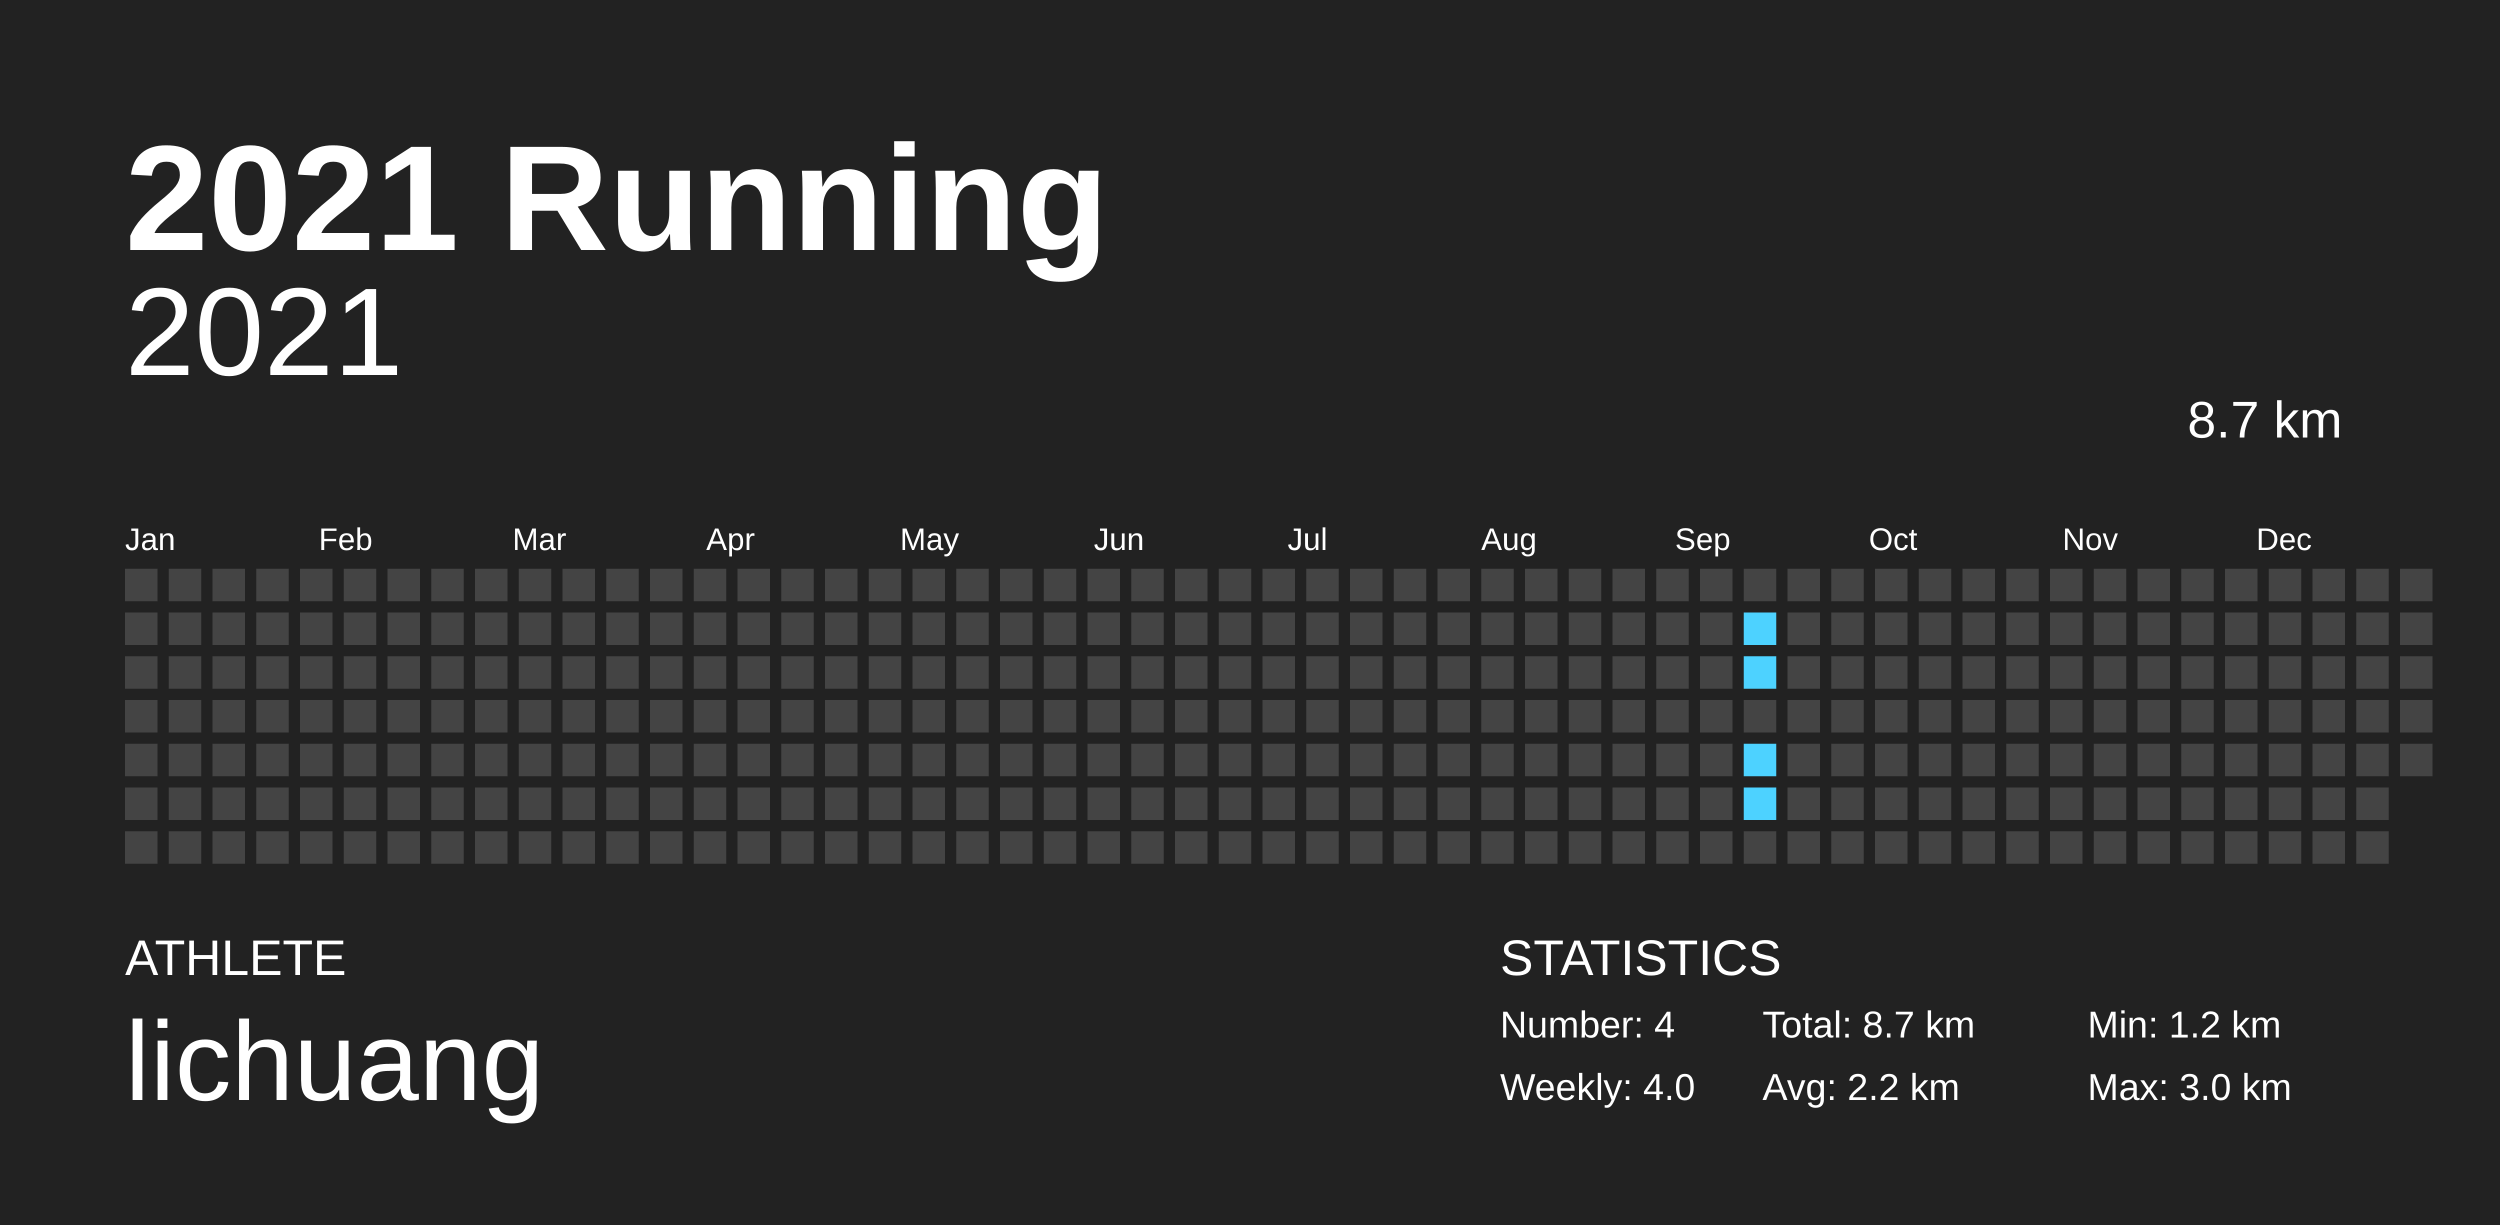
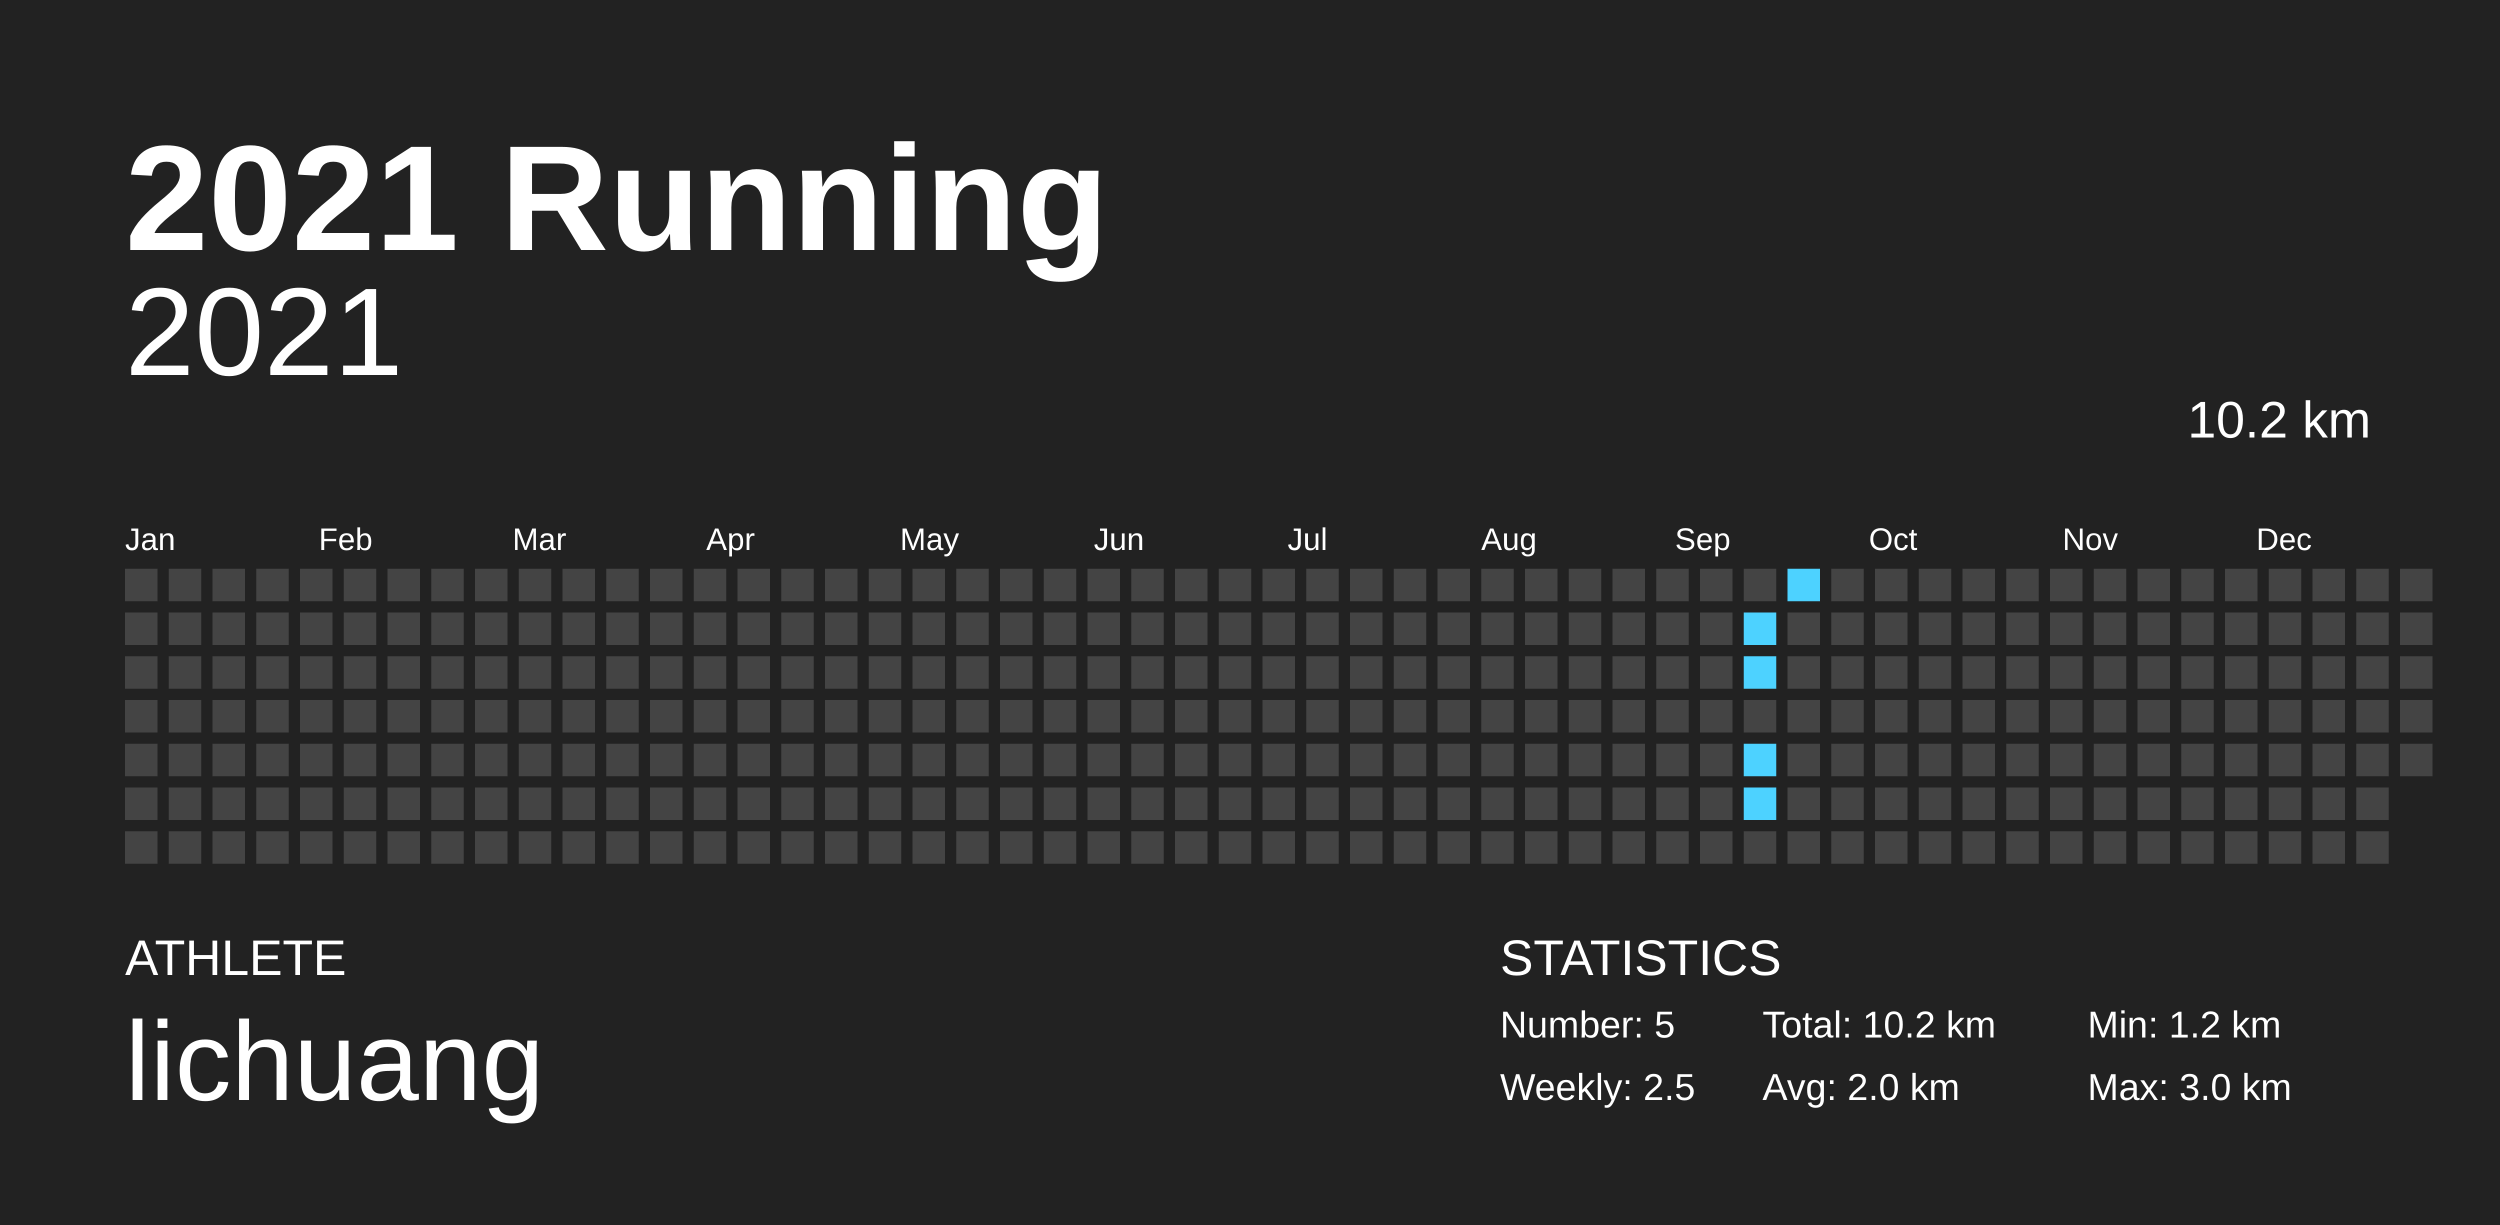
<svg xmlns="http://www.w3.org/2000/svg" baseProfile="full" height="98mm" version="1.1" viewBox="0,0,200,98" width="200mm">
  <defs />
  <rect fill="#222222" height="98" width="200" x="0" y="0" />
  <text fill="#FFFFFF" style="font-size:12px; font-family:Arial; font-weight:bold;" x="10" y="20">2021 Running</text>
  <text fill="#FFFFFF" style="font-size:4px; font-family:Arial" x="10" y="78">ATHLETE</text>
  <text fill="#FFFFFF" style="font-size:9px; font-family:Arial" x="10" y="88">lichuang</text>
  <text fill="#FFFFFF" style="font-size:4px; font-family:Arial" x="120" y="78">STATISTICS</text>
-   <text fill="#FFFFFF" style="font-size:3px; font-family:Arial" x="120" y="83">Number: 4</text>
-   <text fill="#FFFFFF" style="font-size:3px; font-family:Arial" x="120" y="88">Weekly: 4.0</text>
-   <text fill="#FFFFFF" style="font-size:3px; font-family:Arial" x="141" y="83">Total: 8.7 km</text>
-   <text fill="#FFFFFF" style="font-size:3px; font-family:Arial" x="141" y="88">Avg: 2.2 km</text>
+   <text fill="#FFFFFF" style="font-size:3px; font-family:Arial" x="120" y="83">Number: 5</text>
+   <text fill="#FFFFFF" style="font-size:3px; font-family:Arial" x="120" y="88">Weekly: 2.5</text>
+   <text fill="#FFFFFF" style="font-size:3px; font-family:Arial" x="141" y="83">Total: 10.2 km</text>
+   <text fill="#FFFFFF" style="font-size:3px; font-family:Arial" x="141" y="88">Avg: 2.0 km</text>
  <text fill="#FFFFFF" style="font-size:3px; font-family:Arial" x="167" y="83">Min: 1.2 km</text>
  <text fill="#FFFFFF" style="font-size:3px; font-family:Arial" x="167" y="88">Max: 3.0 km</text>
  <text alignment-baseline="hanging" fill="#FFFFFF" style="font-size:10.0px; font-family:Arial;" x="10" y="30">2021</text>
-   <text alignment-baseline="hanging" fill="#FFFFFF" style="font-size:4.125px; font-family:Arial;" x="175" y="35">8.7 km</text>
+   <text alignment-baseline="hanging" fill="#FFFFFF" style="font-size:4.125px; font-family:Arial;" x="175" y="35">10.2 km</text>
  <text fill="#FFFFFF" style="font-size:2.5px; font-family:Arial" x="10.0" y="44">Jan</text>
  <text fill="#FFFFFF" style="font-size:2.5px; font-family:Arial" x="25.5" y="44">Feb</text>
  <text fill="#FFFFFF" style="font-size:2.5px; font-family:Arial" x="41.0" y="44">Mar</text>
  <text fill="#FFFFFF" style="font-size:2.5px; font-family:Arial" x="56.5" y="44">Apr</text>
  <text fill="#FFFFFF" style="font-size:2.5px; font-family:Arial" x="72.0" y="44">May</text>
  <text fill="#FFFFFF" style="font-size:2.5px; font-family:Arial" x="87.5" y="44">Jun</text>
  <text fill="#FFFFFF" style="font-size:2.5px; font-family:Arial" x="103.0" y="44">Jul</text>
  <text fill="#FFFFFF" style="font-size:2.5px; font-family:Arial" x="118.5" y="44">Aug</text>
  <text fill="#FFFFFF" style="font-size:2.5px; font-family:Arial" x="134.0" y="44">Sep</text>
  <text fill="#FFFFFF" style="font-size:2.5px; font-family:Arial" x="149.5" y="44">Oct</text>
  <text fill="#FFFFFF" style="font-size:2.5px; font-family:Arial" x="165.0" y="44">Nov</text>
  <text fill="#FFFFFF" style="font-size:2.5px; font-family:Arial" x="180.5" y="44">Dec</text>
  <rect fill="#444444" height="2.6" width="2.6" x="10.0" y="45.5" />
  <rect fill="#444444" height="2.6" width="2.6" x="10.0" y="49.0" />
  <rect fill="#444444" height="2.6" width="2.6" x="10.0" y="52.5" />
  <rect fill="#444444" height="2.6" width="2.6" x="10.0" y="56.0" />
  <rect fill="#444444" height="2.6" width="2.6" x="10.0" y="59.5" />
  <rect fill="#444444" height="2.6" width="2.6" x="10.0" y="63.0" />
  <rect fill="#444444" height="2.6" width="2.6" x="10.0" y="66.5" />
  <rect fill="#444444" height="2.6" width="2.6" x="13.5" y="45.5" />
  <rect fill="#444444" height="2.6" width="2.6" x="13.5" y="49.0" />
  <rect fill="#444444" height="2.6" width="2.6" x="13.5" y="52.5" />
  <rect fill="#444444" height="2.6" width="2.6" x="13.5" y="56.0" />
  <rect fill="#444444" height="2.6" width="2.6" x="13.5" y="59.5" />
  <rect fill="#444444" height="2.6" width="2.6" x="13.5" y="63.0" />
  <rect fill="#444444" height="2.6" width="2.6" x="13.5" y="66.5" />
  <rect fill="#444444" height="2.6" width="2.6" x="17.0" y="45.5" />
  <rect fill="#444444" height="2.6" width="2.6" x="17.0" y="49.0" />
  <rect fill="#444444" height="2.6" width="2.6" x="17.0" y="52.5" />
  <rect fill="#444444" height="2.6" width="2.6" x="17.0" y="56.0" />
  <rect fill="#444444" height="2.6" width="2.6" x="17.0" y="59.5" />
  <rect fill="#444444" height="2.6" width="2.6" x="17.0" y="63.0" />
  <rect fill="#444444" height="2.6" width="2.6" x="17.0" y="66.5" />
  <rect fill="#444444" height="2.6" width="2.6" x="20.5" y="45.5" />
  <rect fill="#444444" height="2.6" width="2.6" x="20.5" y="49.0" />
  <rect fill="#444444" height="2.6" width="2.6" x="20.5" y="52.5" />
  <rect fill="#444444" height="2.6" width="2.6" x="20.5" y="56.0" />
  <rect fill="#444444" height="2.6" width="2.6" x="20.5" y="59.5" />
  <rect fill="#444444" height="2.6" width="2.6" x="20.5" y="63.0" />
  <rect fill="#444444" height="2.6" width="2.6" x="20.5" y="66.5" />
  <rect fill="#444444" height="2.6" width="2.6" x="24.0" y="45.5" />
  <rect fill="#444444" height="2.6" width="2.6" x="24.0" y="49.0" />
  <rect fill="#444444" height="2.6" width="2.6" x="24.0" y="52.5" />
  <rect fill="#444444" height="2.6" width="2.6" x="24.0" y="56.0" />
  <rect fill="#444444" height="2.6" width="2.6" x="24.0" y="59.5" />
  <rect fill="#444444" height="2.6" width="2.6" x="24.0" y="63.0" />
  <rect fill="#444444" height="2.6" width="2.6" x="24.0" y="66.5" />
  <rect fill="#444444" height="2.6" width="2.6" x="27.5" y="45.5" />
  <rect fill="#444444" height="2.6" width="2.6" x="27.5" y="49.0" />
  <rect fill="#444444" height="2.6" width="2.6" x="27.5" y="52.5" />
  <rect fill="#444444" height="2.6" width="2.6" x="27.5" y="56.0" />
  <rect fill="#444444" height="2.6" width="2.6" x="27.5" y="59.5" />
  <rect fill="#444444" height="2.6" width="2.6" x="27.5" y="63.0" />
  <rect fill="#444444" height="2.6" width="2.6" x="27.5" y="66.5" />
  <rect fill="#444444" height="2.6" width="2.6" x="31.0" y="45.5" />
  <rect fill="#444444" height="2.6" width="2.6" x="31.0" y="49.0" />
  <rect fill="#444444" height="2.6" width="2.6" x="31.0" y="52.5" />
  <rect fill="#444444" height="2.6" width="2.6" x="31.0" y="56.0" />
  <rect fill="#444444" height="2.6" width="2.6" x="31.0" y="59.5" />
  <rect fill="#444444" height="2.6" width="2.6" x="31.0" y="63.0" />
  <rect fill="#444444" height="2.6" width="2.6" x="31.0" y="66.5" />
  <rect fill="#444444" height="2.6" width="2.6" x="34.5" y="45.5" />
  <rect fill="#444444" height="2.6" width="2.6" x="34.5" y="49.0" />
  <rect fill="#444444" height="2.6" width="2.6" x="34.5" y="52.5" />
  <rect fill="#444444" height="2.6" width="2.6" x="34.5" y="56.0" />
  <rect fill="#444444" height="2.6" width="2.6" x="34.5" y="59.5" />
  <rect fill="#444444" height="2.6" width="2.6" x="34.5" y="63.0" />
  <rect fill="#444444" height="2.6" width="2.6" x="34.5" y="66.5" />
  <rect fill="#444444" height="2.6" width="2.6" x="38.0" y="45.5" />
  <rect fill="#444444" height="2.6" width="2.6" x="38.0" y="49.0" />
  <rect fill="#444444" height="2.6" width="2.6" x="38.0" y="52.5" />
  <rect fill="#444444" height="2.6" width="2.6" x="38.0" y="56.0" />
  <rect fill="#444444" height="2.6" width="2.6" x="38.0" y="59.5" />
  <rect fill="#444444" height="2.6" width="2.6" x="38.0" y="63.0" />
  <rect fill="#444444" height="2.6" width="2.6" x="38.0" y="66.5" />
  <rect fill="#444444" height="2.6" width="2.6" x="41.5" y="45.5" />
  <rect fill="#444444" height="2.6" width="2.6" x="41.5" y="49.0" />
  <rect fill="#444444" height="2.6" width="2.6" x="41.5" y="52.5" />
  <rect fill="#444444" height="2.6" width="2.6" x="41.5" y="56.0" />
  <rect fill="#444444" height="2.6" width="2.6" x="41.5" y="59.5" />
  <rect fill="#444444" height="2.6" width="2.6" x="41.5" y="63.0" />
  <rect fill="#444444" height="2.6" width="2.6" x="41.5" y="66.5" />
  <rect fill="#444444" height="2.6" width="2.6" x="45.0" y="45.5" />
  <rect fill="#444444" height="2.6" width="2.6" x="45.0" y="49.0" />
  <rect fill="#444444" height="2.6" width="2.6" x="45.0" y="52.5" />
  <rect fill="#444444" height="2.6" width="2.6" x="45.0" y="56.0" />
  <rect fill="#444444" height="2.6" width="2.6" x="45.0" y="59.5" />
  <rect fill="#444444" height="2.6" width="2.6" x="45.0" y="63.0" />
  <rect fill="#444444" height="2.6" width="2.6" x="45.0" y="66.5" />
  <rect fill="#444444" height="2.6" width="2.6" x="48.5" y="45.5" />
  <rect fill="#444444" height="2.6" width="2.6" x="48.5" y="49.0" />
  <rect fill="#444444" height="2.6" width="2.6" x="48.5" y="52.5" />
  <rect fill="#444444" height="2.6" width="2.6" x="48.5" y="56.0" />
  <rect fill="#444444" height="2.6" width="2.6" x="48.5" y="59.5" />
  <rect fill="#444444" height="2.6" width="2.6" x="48.5" y="63.0" />
  <rect fill="#444444" height="2.6" width="2.6" x="48.5" y="66.5" />
  <rect fill="#444444" height="2.6" width="2.6" x="52.0" y="45.5" />
  <rect fill="#444444" height="2.6" width="2.6" x="52.0" y="49.0" />
  <rect fill="#444444" height="2.6" width="2.6" x="52.0" y="52.5" />
  <rect fill="#444444" height="2.6" width="2.6" x="52.0" y="56.0" />
  <rect fill="#444444" height="2.6" width="2.6" x="52.0" y="59.5" />
  <rect fill="#444444" height="2.6" width="2.6" x="52.0" y="63.0" />
  <rect fill="#444444" height="2.6" width="2.6" x="52.0" y="66.5" />
  <rect fill="#444444" height="2.6" width="2.6" x="55.5" y="45.5" />
  <rect fill="#444444" height="2.6" width="2.6" x="55.5" y="49.0" />
  <rect fill="#444444" height="2.6" width="2.6" x="55.5" y="52.5" />
  <rect fill="#444444" height="2.6" width="2.6" x="55.5" y="56.0" />
  <rect fill="#444444" height="2.6" width="2.6" x="55.5" y="59.5" />
  <rect fill="#444444" height="2.6" width="2.6" x="55.5" y="63.0" />
  <rect fill="#444444" height="2.6" width="2.6" x="55.5" y="66.5" />
  <rect fill="#444444" height="2.6" width="2.6" x="59.0" y="45.5" />
  <rect fill="#444444" height="2.6" width="2.6" x="59.0" y="49.0" />
  <rect fill="#444444" height="2.6" width="2.6" x="59.0" y="52.5" />
  <rect fill="#444444" height="2.6" width="2.6" x="59.0" y="56.0" />
  <rect fill="#444444" height="2.6" width="2.6" x="59.0" y="59.5" />
  <rect fill="#444444" height="2.6" width="2.6" x="59.0" y="63.0" />
  <rect fill="#444444" height="2.6" width="2.6" x="59.0" y="66.5" />
  <rect fill="#444444" height="2.6" width="2.6" x="62.5" y="45.5" />
  <rect fill="#444444" height="2.6" width="2.6" x="62.5" y="49.0" />
  <rect fill="#444444" height="2.6" width="2.6" x="62.5" y="52.5" />
  <rect fill="#444444" height="2.6" width="2.6" x="62.5" y="56.0" />
  <rect fill="#444444" height="2.6" width="2.6" x="62.5" y="59.5" />
  <rect fill="#444444" height="2.6" width="2.6" x="62.5" y="63.0" />
  <rect fill="#444444" height="2.6" width="2.6" x="62.5" y="66.5" />
  <rect fill="#444444" height="2.6" width="2.6" x="66.0" y="45.5" />
  <rect fill="#444444" height="2.6" width="2.6" x="66.0" y="49.0" />
  <rect fill="#444444" height="2.6" width="2.6" x="66.0" y="52.5" />
  <rect fill="#444444" height="2.6" width="2.6" x="66.0" y="56.0" />
  <rect fill="#444444" height="2.6" width="2.6" x="66.0" y="59.5" />
  <rect fill="#444444" height="2.6" width="2.6" x="66.0" y="63.0" />
  <rect fill="#444444" height="2.6" width="2.6" x="66.0" y="66.5" />
  <rect fill="#444444" height="2.6" width="2.6" x="69.5" y="45.5" />
  <rect fill="#444444" height="2.6" width="2.6" x="69.5" y="49.0" />
  <rect fill="#444444" height="2.6" width="2.6" x="69.5" y="52.5" />
  <rect fill="#444444" height="2.6" width="2.6" x="69.5" y="56.0" />
  <rect fill="#444444" height="2.6" width="2.6" x="69.5" y="59.5" />
  <rect fill="#444444" height="2.6" width="2.6" x="69.5" y="63.0" />
  <rect fill="#444444" height="2.6" width="2.6" x="69.5" y="66.5" />
  <rect fill="#444444" height="2.6" width="2.6" x="73.0" y="45.5" />
  <rect fill="#444444" height="2.6" width="2.6" x="73.0" y="49.0" />
  <rect fill="#444444" height="2.6" width="2.6" x="73.0" y="52.5" />
  <rect fill="#444444" height="2.6" width="2.6" x="73.0" y="56.0" />
  <rect fill="#444444" height="2.6" width="2.6" x="73.0" y="59.5" />
  <rect fill="#444444" height="2.6" width="2.6" x="73.0" y="63.0" />
  <rect fill="#444444" height="2.6" width="2.6" x="73.0" y="66.5" />
  <rect fill="#444444" height="2.6" width="2.6" x="76.5" y="45.5" />
  <rect fill="#444444" height="2.6" width="2.6" x="76.5" y="49.0" />
  <rect fill="#444444" height="2.6" width="2.6" x="76.5" y="52.5" />
  <rect fill="#444444" height="2.6" width="2.6" x="76.5" y="56.0" />
  <rect fill="#444444" height="2.6" width="2.6" x="76.5" y="59.5" />
  <rect fill="#444444" height="2.6" width="2.6" x="76.5" y="63.0" />
  <rect fill="#444444" height="2.6" width="2.6" x="76.5" y="66.5" />
  <rect fill="#444444" height="2.6" width="2.6" x="80.0" y="45.5" />
  <rect fill="#444444" height="2.6" width="2.6" x="80.0" y="49.0" />
  <rect fill="#444444" height="2.6" width="2.6" x="80.0" y="52.5" />
  <rect fill="#444444" height="2.6" width="2.6" x="80.0" y="56.0" />
  <rect fill="#444444" height="2.6" width="2.6" x="80.0" y="59.5" />
  <rect fill="#444444" height="2.6" width="2.6" x="80.0" y="63.0" />
  <rect fill="#444444" height="2.6" width="2.6" x="80.0" y="66.5" />
  <rect fill="#444444" height="2.6" width="2.6" x="83.5" y="45.5" />
  <rect fill="#444444" height="2.6" width="2.6" x="83.5" y="49.0" />
  <rect fill="#444444" height="2.6" width="2.6" x="83.5" y="52.5" />
  <rect fill="#444444" height="2.6" width="2.6" x="83.5" y="56.0" />
  <rect fill="#444444" height="2.6" width="2.6" x="83.5" y="59.5" />
  <rect fill="#444444" height="2.6" width="2.6" x="83.5" y="63.0" />
  <rect fill="#444444" height="2.6" width="2.6" x="83.5" y="66.5" />
  <rect fill="#444444" height="2.6" width="2.6" x="87.0" y="45.5" />
  <rect fill="#444444" height="2.6" width="2.6" x="87.0" y="49.0" />
  <rect fill="#444444" height="2.6" width="2.6" x="87.0" y="52.5" />
  <rect fill="#444444" height="2.6" width="2.6" x="87.0" y="56.0" />
  <rect fill="#444444" height="2.6" width="2.6" x="87.0" y="59.5" />
  <rect fill="#444444" height="2.6" width="2.6" x="87.0" y="63.0" />
  <rect fill="#444444" height="2.6" width="2.6" x="87.0" y="66.5" />
  <rect fill="#444444" height="2.6" width="2.6" x="90.5" y="45.5" />
  <rect fill="#444444" height="2.6" width="2.6" x="90.5" y="49.0" />
  <rect fill="#444444" height="2.6" width="2.6" x="90.5" y="52.5" />
  <rect fill="#444444" height="2.6" width="2.6" x="90.5" y="56.0" />
  <rect fill="#444444" height="2.6" width="2.6" x="90.5" y="59.5" />
  <rect fill="#444444" height="2.6" width="2.6" x="90.5" y="63.0" />
  <rect fill="#444444" height="2.6" width="2.6" x="90.5" y="66.5" />
  <rect fill="#444444" height="2.6" width="2.6" x="94.0" y="45.5" />
  <rect fill="#444444" height="2.6" width="2.6" x="94.0" y="49.0" />
  <rect fill="#444444" height="2.6" width="2.6" x="94.0" y="52.5" />
  <rect fill="#444444" height="2.6" width="2.6" x="94.0" y="56.0" />
  <rect fill="#444444" height="2.6" width="2.6" x="94.0" y="59.5" />
  <rect fill="#444444" height="2.6" width="2.6" x="94.0" y="63.0" />
  <rect fill="#444444" height="2.6" width="2.6" x="94.0" y="66.5" />
  <rect fill="#444444" height="2.6" width="2.6" x="97.5" y="45.5" />
  <rect fill="#444444" height="2.6" width="2.6" x="97.5" y="49.0" />
  <rect fill="#444444" height="2.6" width="2.6" x="97.5" y="52.5" />
  <rect fill="#444444" height="2.6" width="2.6" x="97.5" y="56.0" />
  <rect fill="#444444" height="2.6" width="2.6" x="97.5" y="59.5" />
  <rect fill="#444444" height="2.6" width="2.6" x="97.5" y="63.0" />
  <rect fill="#444444" height="2.6" width="2.6" x="97.5" y="66.5" />
  <rect fill="#444444" height="2.6" width="2.6" x="101.0" y="45.5" />
  <rect fill="#444444" height="2.6" width="2.6" x="101.0" y="49.0" />
  <rect fill="#444444" height="2.6" width="2.6" x="101.0" y="52.5" />
  <rect fill="#444444" height="2.6" width="2.6" x="101.0" y="56.0" />
  <rect fill="#444444" height="2.6" width="2.6" x="101.0" y="59.5" />
  <rect fill="#444444" height="2.6" width="2.6" x="101.0" y="63.0" />
  <rect fill="#444444" height="2.6" width="2.6" x="101.0" y="66.5" />
  <rect fill="#444444" height="2.6" width="2.6" x="104.5" y="45.5" />
  <rect fill="#444444" height="2.6" width="2.6" x="104.5" y="49.0" />
  <rect fill="#444444" height="2.6" width="2.6" x="104.5" y="52.5" />
  <rect fill="#444444" height="2.6" width="2.6" x="104.5" y="56.0" />
  <rect fill="#444444" height="2.6" width="2.6" x="104.5" y="59.5" />
  <rect fill="#444444" height="2.6" width="2.6" x="104.5" y="63.0" />
  <rect fill="#444444" height="2.6" width="2.6" x="104.5" y="66.5" />
  <rect fill="#444444" height="2.6" width="2.6" x="108.0" y="45.5" />
  <rect fill="#444444" height="2.6" width="2.6" x="108.0" y="49.0" />
  <rect fill="#444444" height="2.6" width="2.6" x="108.0" y="52.5" />
  <rect fill="#444444" height="2.6" width="2.6" x="108.0" y="56.0" />
  <rect fill="#444444" height="2.6" width="2.6" x="108.0" y="59.5" />
  <rect fill="#444444" height="2.6" width="2.6" x="108.0" y="63.0" />
  <rect fill="#444444" height="2.6" width="2.6" x="108.0" y="66.5" />
  <rect fill="#444444" height="2.6" width="2.6" x="111.5" y="45.5" />
  <rect fill="#444444" height="2.6" width="2.6" x="111.5" y="49.0" />
  <rect fill="#444444" height="2.6" width="2.6" x="111.5" y="52.5" />
  <rect fill="#444444" height="2.6" width="2.6" x="111.5" y="56.0" />
  <rect fill="#444444" height="2.6" width="2.6" x="111.5" y="59.5" />
  <rect fill="#444444" height="2.6" width="2.6" x="111.5" y="63.0" />
  <rect fill="#444444" height="2.6" width="2.6" x="111.5" y="66.5" />
  <rect fill="#444444" height="2.6" width="2.6" x="115.0" y="45.5" />
  <rect fill="#444444" height="2.6" width="2.6" x="115.0" y="49.0" />
  <rect fill="#444444" height="2.6" width="2.6" x="115.0" y="52.5" />
  <rect fill="#444444" height="2.6" width="2.6" x="115.0" y="56.0" />
  <rect fill="#444444" height="2.6" width="2.6" x="115.0" y="59.5" />
  <rect fill="#444444" height="2.6" width="2.6" x="115.0" y="63.0" />
  <rect fill="#444444" height="2.6" width="2.6" x="115.0" y="66.5" />
  <rect fill="#444444" height="2.6" width="2.6" x="118.5" y="45.5" />
  <rect fill="#444444" height="2.6" width="2.6" x="118.5" y="49.0" />
  <rect fill="#444444" height="2.6" width="2.6" x="118.5" y="52.5" />
  <rect fill="#444444" height="2.6" width="2.6" x="118.5" y="56.0" />
  <rect fill="#444444" height="2.6" width="2.6" x="118.5" y="59.5" />
  <rect fill="#444444" height="2.6" width="2.6" x="118.5" y="63.0" />
  <rect fill="#444444" height="2.6" width="2.6" x="118.5" y="66.5" />
  <rect fill="#444444" height="2.6" width="2.6" x="122.0" y="45.5" />
  <rect fill="#444444" height="2.6" width="2.6" x="122.0" y="49.0" />
  <rect fill="#444444" height="2.6" width="2.6" x="122.0" y="52.5" />
  <rect fill="#444444" height="2.6" width="2.6" x="122.0" y="56.0" />
  <rect fill="#444444" height="2.6" width="2.6" x="122.0" y="59.5" />
  <rect fill="#444444" height="2.6" width="2.6" x="122.0" y="63.0" />
  <rect fill="#444444" height="2.6" width="2.6" x="122.0" y="66.5" />
  <rect fill="#444444" height="2.6" width="2.6" x="125.5" y="45.5" />
  <rect fill="#444444" height="2.6" width="2.6" x="125.5" y="49.0" />
  <rect fill="#444444" height="2.6" width="2.6" x="125.5" y="52.5" />
  <rect fill="#444444" height="2.6" width="2.6" x="125.5" y="56.0" />
  <rect fill="#444444" height="2.6" width="2.6" x="125.5" y="59.5" />
  <rect fill="#444444" height="2.6" width="2.6" x="125.5" y="63.0" />
  <rect fill="#444444" height="2.6" width="2.6" x="125.5" y="66.5" />
  <rect fill="#444444" height="2.6" width="2.6" x="129.0" y="45.5" />
  <rect fill="#444444" height="2.6" width="2.6" x="129.0" y="49.0" />
  <rect fill="#444444" height="2.6" width="2.6" x="129.0" y="52.5" />
  <rect fill="#444444" height="2.6" width="2.6" x="129.0" y="56.0" />
  <rect fill="#444444" height="2.6" width="2.6" x="129.0" y="59.5" />
  <rect fill="#444444" height="2.6" width="2.6" x="129.0" y="63.0" />
  <rect fill="#444444" height="2.6" width="2.6" x="129.0" y="66.5" />
  <rect fill="#444444" height="2.6" width="2.6" x="132.5" y="45.5" />
  <rect fill="#444444" height="2.6" width="2.6" x="132.5" y="49.0" />
  <rect fill="#444444" height="2.6" width="2.6" x="132.5" y="52.5" />
  <rect fill="#444444" height="2.6" width="2.6" x="132.5" y="56.0" />
  <rect fill="#444444" height="2.6" width="2.6" x="132.5" y="59.5" />
  <rect fill="#444444" height="2.6" width="2.6" x="132.5" y="63.0" />
  <rect fill="#444444" height="2.6" width="2.6" x="132.5" y="66.5" />
  <rect fill="#444444" height="2.6" width="2.6" x="136.0" y="45.5" />
  <rect fill="#444444" height="2.6" width="2.6" x="136.0" y="49.0" />
  <rect fill="#444444" height="2.6" width="2.6" x="136.0" y="52.5" />
  <rect fill="#444444" height="2.6" width="2.6" x="136.0" y="56.0" />
  <rect fill="#444444" height="2.6" width="2.6" x="136.0" y="59.5" />
  <rect fill="#444444" height="2.6" width="2.6" x="136.0" y="63.0" />
  <rect fill="#444444" height="2.6" width="2.6" x="136.0" y="66.5" />
  <rect fill="#444444" height="2.6" width="2.6" x="139.5" y="45.5" />
  <rect fill="#4dd2ff" height="2.6" width="2.6" x="139.5" y="49.0" />
  <rect fill="#4dd2ff" height="2.6" width="2.6" x="139.5" y="52.5" />
  <rect fill="#444444" height="2.6" width="2.6" x="139.5" y="56.0" />
  <rect fill="#4dd2ff" height="2.6" width="2.6" x="139.5" y="59.5" />
  <rect fill="#4dd2ff" height="2.6" width="2.6" x="139.5" y="63.0" />
  <rect fill="#444444" height="2.6" width="2.6" x="139.5" y="66.5" />
-   <rect fill="#444444" height="2.6" width="2.6" x="143.0" y="45.5" />
+   <rect fill="#4dd2ff" height="2.6" width="2.6" x="143.0" y="45.5" />
  <rect fill="#444444" height="2.6" width="2.6" x="143.0" y="49.0" />
  <rect fill="#444444" height="2.6" width="2.6" x="143.0" y="52.5" />
  <rect fill="#444444" height="2.6" width="2.6" x="143.0" y="56.0" />
  <rect fill="#444444" height="2.6" width="2.6" x="143.0" y="59.5" />
  <rect fill="#444444" height="2.6" width="2.6" x="143.0" y="63.0" />
  <rect fill="#444444" height="2.6" width="2.6" x="143.0" y="66.5" />
  <rect fill="#444444" height="2.6" width="2.6" x="146.5" y="45.5" />
  <rect fill="#444444" height="2.6" width="2.6" x="146.5" y="49.0" />
  <rect fill="#444444" height="2.6" width="2.6" x="146.5" y="52.5" />
  <rect fill="#444444" height="2.6" width="2.6" x="146.5" y="56.0" />
  <rect fill="#444444" height="2.6" width="2.6" x="146.5" y="59.5" />
  <rect fill="#444444" height="2.6" width="2.6" x="146.5" y="63.0" />
  <rect fill="#444444" height="2.6" width="2.6" x="146.5" y="66.5" />
  <rect fill="#444444" height="2.6" width="2.6" x="150.0" y="45.5" />
  <rect fill="#444444" height="2.6" width="2.6" x="150.0" y="49.0" />
  <rect fill="#444444" height="2.6" width="2.6" x="150.0" y="52.5" />
  <rect fill="#444444" height="2.6" width="2.6" x="150.0" y="56.0" />
  <rect fill="#444444" height="2.6" width="2.6" x="150.0" y="59.5" />
  <rect fill="#444444" height="2.6" width="2.6" x="150.0" y="63.0" />
  <rect fill="#444444" height="2.6" width="2.6" x="150.0" y="66.5" />
  <rect fill="#444444" height="2.6" width="2.6" x="153.5" y="45.5" />
  <rect fill="#444444" height="2.6" width="2.6" x="153.5" y="49.0" />
  <rect fill="#444444" height="2.6" width="2.6" x="153.5" y="52.5" />
  <rect fill="#444444" height="2.6" width="2.6" x="153.5" y="56.0" />
  <rect fill="#444444" height="2.6" width="2.6" x="153.5" y="59.5" />
  <rect fill="#444444" height="2.6" width="2.6" x="153.5" y="63.0" />
  <rect fill="#444444" height="2.6" width="2.6" x="153.5" y="66.5" />
  <rect fill="#444444" height="2.6" width="2.6" x="157.0" y="45.5" />
  <rect fill="#444444" height="2.6" width="2.6" x="157.0" y="49.0" />
  <rect fill="#444444" height="2.6" width="2.6" x="157.0" y="52.5" />
  <rect fill="#444444" height="2.6" width="2.6" x="157.0" y="56.0" />
  <rect fill="#444444" height="2.6" width="2.6" x="157.0" y="59.5" />
  <rect fill="#444444" height="2.6" width="2.6" x="157.0" y="63.0" />
  <rect fill="#444444" height="2.6" width="2.6" x="157.0" y="66.5" />
  <rect fill="#444444" height="2.6" width="2.6" x="160.5" y="45.5" />
  <rect fill="#444444" height="2.6" width="2.6" x="160.5" y="49.0" />
  <rect fill="#444444" height="2.6" width="2.6" x="160.5" y="52.5" />
  <rect fill="#444444" height="2.6" width="2.6" x="160.5" y="56.0" />
  <rect fill="#444444" height="2.6" width="2.6" x="160.5" y="59.5" />
  <rect fill="#444444" height="2.6" width="2.6" x="160.5" y="63.0" />
  <rect fill="#444444" height="2.6" width="2.6" x="160.5" y="66.5" />
  <rect fill="#444444" height="2.6" width="2.6" x="164.0" y="45.5" />
  <rect fill="#444444" height="2.6" width="2.6" x="164.0" y="49.0" />
  <rect fill="#444444" height="2.6" width="2.6" x="164.0" y="52.5" />
  <rect fill="#444444" height="2.6" width="2.6" x="164.0" y="56.0" />
  <rect fill="#444444" height="2.6" width="2.6" x="164.0" y="59.5" />
  <rect fill="#444444" height="2.6" width="2.6" x="164.0" y="63.0" />
  <rect fill="#444444" height="2.6" width="2.6" x="164.0" y="66.5" />
  <rect fill="#444444" height="2.6" width="2.6" x="167.5" y="45.5" />
  <rect fill="#444444" height="2.6" width="2.6" x="167.5" y="49.0" />
  <rect fill="#444444" height="2.6" width="2.6" x="167.5" y="52.5" />
  <rect fill="#444444" height="2.6" width="2.6" x="167.5" y="56.0" />
  <rect fill="#444444" height="2.6" width="2.6" x="167.5" y="59.5" />
  <rect fill="#444444" height="2.6" width="2.6" x="167.5" y="63.0" />
  <rect fill="#444444" height="2.6" width="2.6" x="167.5" y="66.5" />
  <rect fill="#444444" height="2.6" width="2.6" x="171.0" y="45.5" />
  <rect fill="#444444" height="2.6" width="2.6" x="171.0" y="49.0" />
  <rect fill="#444444" height="2.6" width="2.6" x="171.0" y="52.5" />
  <rect fill="#444444" height="2.6" width="2.6" x="171.0" y="56.0" />
  <rect fill="#444444" height="2.6" width="2.6" x="171.0" y="59.5" />
  <rect fill="#444444" height="2.6" width="2.6" x="171.0" y="63.0" />
  <rect fill="#444444" height="2.6" width="2.6" x="171.0" y="66.5" />
  <rect fill="#444444" height="2.6" width="2.6" x="174.5" y="45.5" />
  <rect fill="#444444" height="2.6" width="2.6" x="174.5" y="49.0" />
  <rect fill="#444444" height="2.6" width="2.6" x="174.5" y="52.5" />
  <rect fill="#444444" height="2.6" width="2.6" x="174.5" y="56.0" />
  <rect fill="#444444" height="2.6" width="2.6" x="174.5" y="59.5" />
  <rect fill="#444444" height="2.6" width="2.6" x="174.5" y="63.0" />
  <rect fill="#444444" height="2.6" width="2.6" x="174.5" y="66.5" />
  <rect fill="#444444" height="2.6" width="2.6" x="178.0" y="45.5" />
  <rect fill="#444444" height="2.6" width="2.6" x="178.0" y="49.0" />
  <rect fill="#444444" height="2.6" width="2.6" x="178.0" y="52.5" />
  <rect fill="#444444" height="2.6" width="2.6" x="178.0" y="56.0" />
  <rect fill="#444444" height="2.6" width="2.6" x="178.0" y="59.5" />
  <rect fill="#444444" height="2.6" width="2.6" x="178.0" y="63.0" />
  <rect fill="#444444" height="2.6" width="2.6" x="178.0" y="66.5" />
  <rect fill="#444444" height="2.6" width="2.6" x="181.5" y="45.5" />
  <rect fill="#444444" height="2.6" width="2.6" x="181.5" y="49.0" />
  <rect fill="#444444" height="2.6" width="2.6" x="181.5" y="52.5" />
  <rect fill="#444444" height="2.6" width="2.6" x="181.5" y="56.0" />
  <rect fill="#444444" height="2.6" width="2.6" x="181.5" y="59.5" />
  <rect fill="#444444" height="2.6" width="2.6" x="181.5" y="63.0" />
  <rect fill="#444444" height="2.6" width="2.6" x="181.5" y="66.5" />
  <rect fill="#444444" height="2.6" width="2.6" x="185.0" y="45.5" />
  <rect fill="#444444" height="2.6" width="2.6" x="185.0" y="49.0" />
  <rect fill="#444444" height="2.6" width="2.6" x="185.0" y="52.5" />
  <rect fill="#444444" height="2.6" width="2.6" x="185.0" y="56.0" />
  <rect fill="#444444" height="2.6" width="2.6" x="185.0" y="59.5" />
  <rect fill="#444444" height="2.6" width="2.6" x="185.0" y="63.0" />
  <rect fill="#444444" height="2.6" width="2.6" x="185.0" y="66.5" />
  <rect fill="#444444" height="2.6" width="2.6" x="188.5" y="45.5" />
  <rect fill="#444444" height="2.6" width="2.6" x="188.5" y="49.0" />
  <rect fill="#444444" height="2.6" width="2.6" x="188.5" y="52.5" />
  <rect fill="#444444" height="2.6" width="2.6" x="188.5" y="56.0" />
  <rect fill="#444444" height="2.6" width="2.6" x="188.5" y="59.5" />
  <rect fill="#444444" height="2.6" width="2.6" x="188.5" y="63.0" />
  <rect fill="#444444" height="2.6" width="2.6" x="188.5" y="66.5" />
  <rect fill="#444444" height="2.6" width="2.6" x="192.0" y="45.5" />
  <rect fill="#444444" height="2.6" width="2.6" x="192.0" y="49.0" />
  <rect fill="#444444" height="2.6" width="2.6" x="192.0" y="52.5" />
  <rect fill="#444444" height="2.6" width="2.6" x="192.0" y="56.0" />
  <rect fill="#444444" height="2.6" width="2.6" x="192.0" y="59.5" />
</svg>
